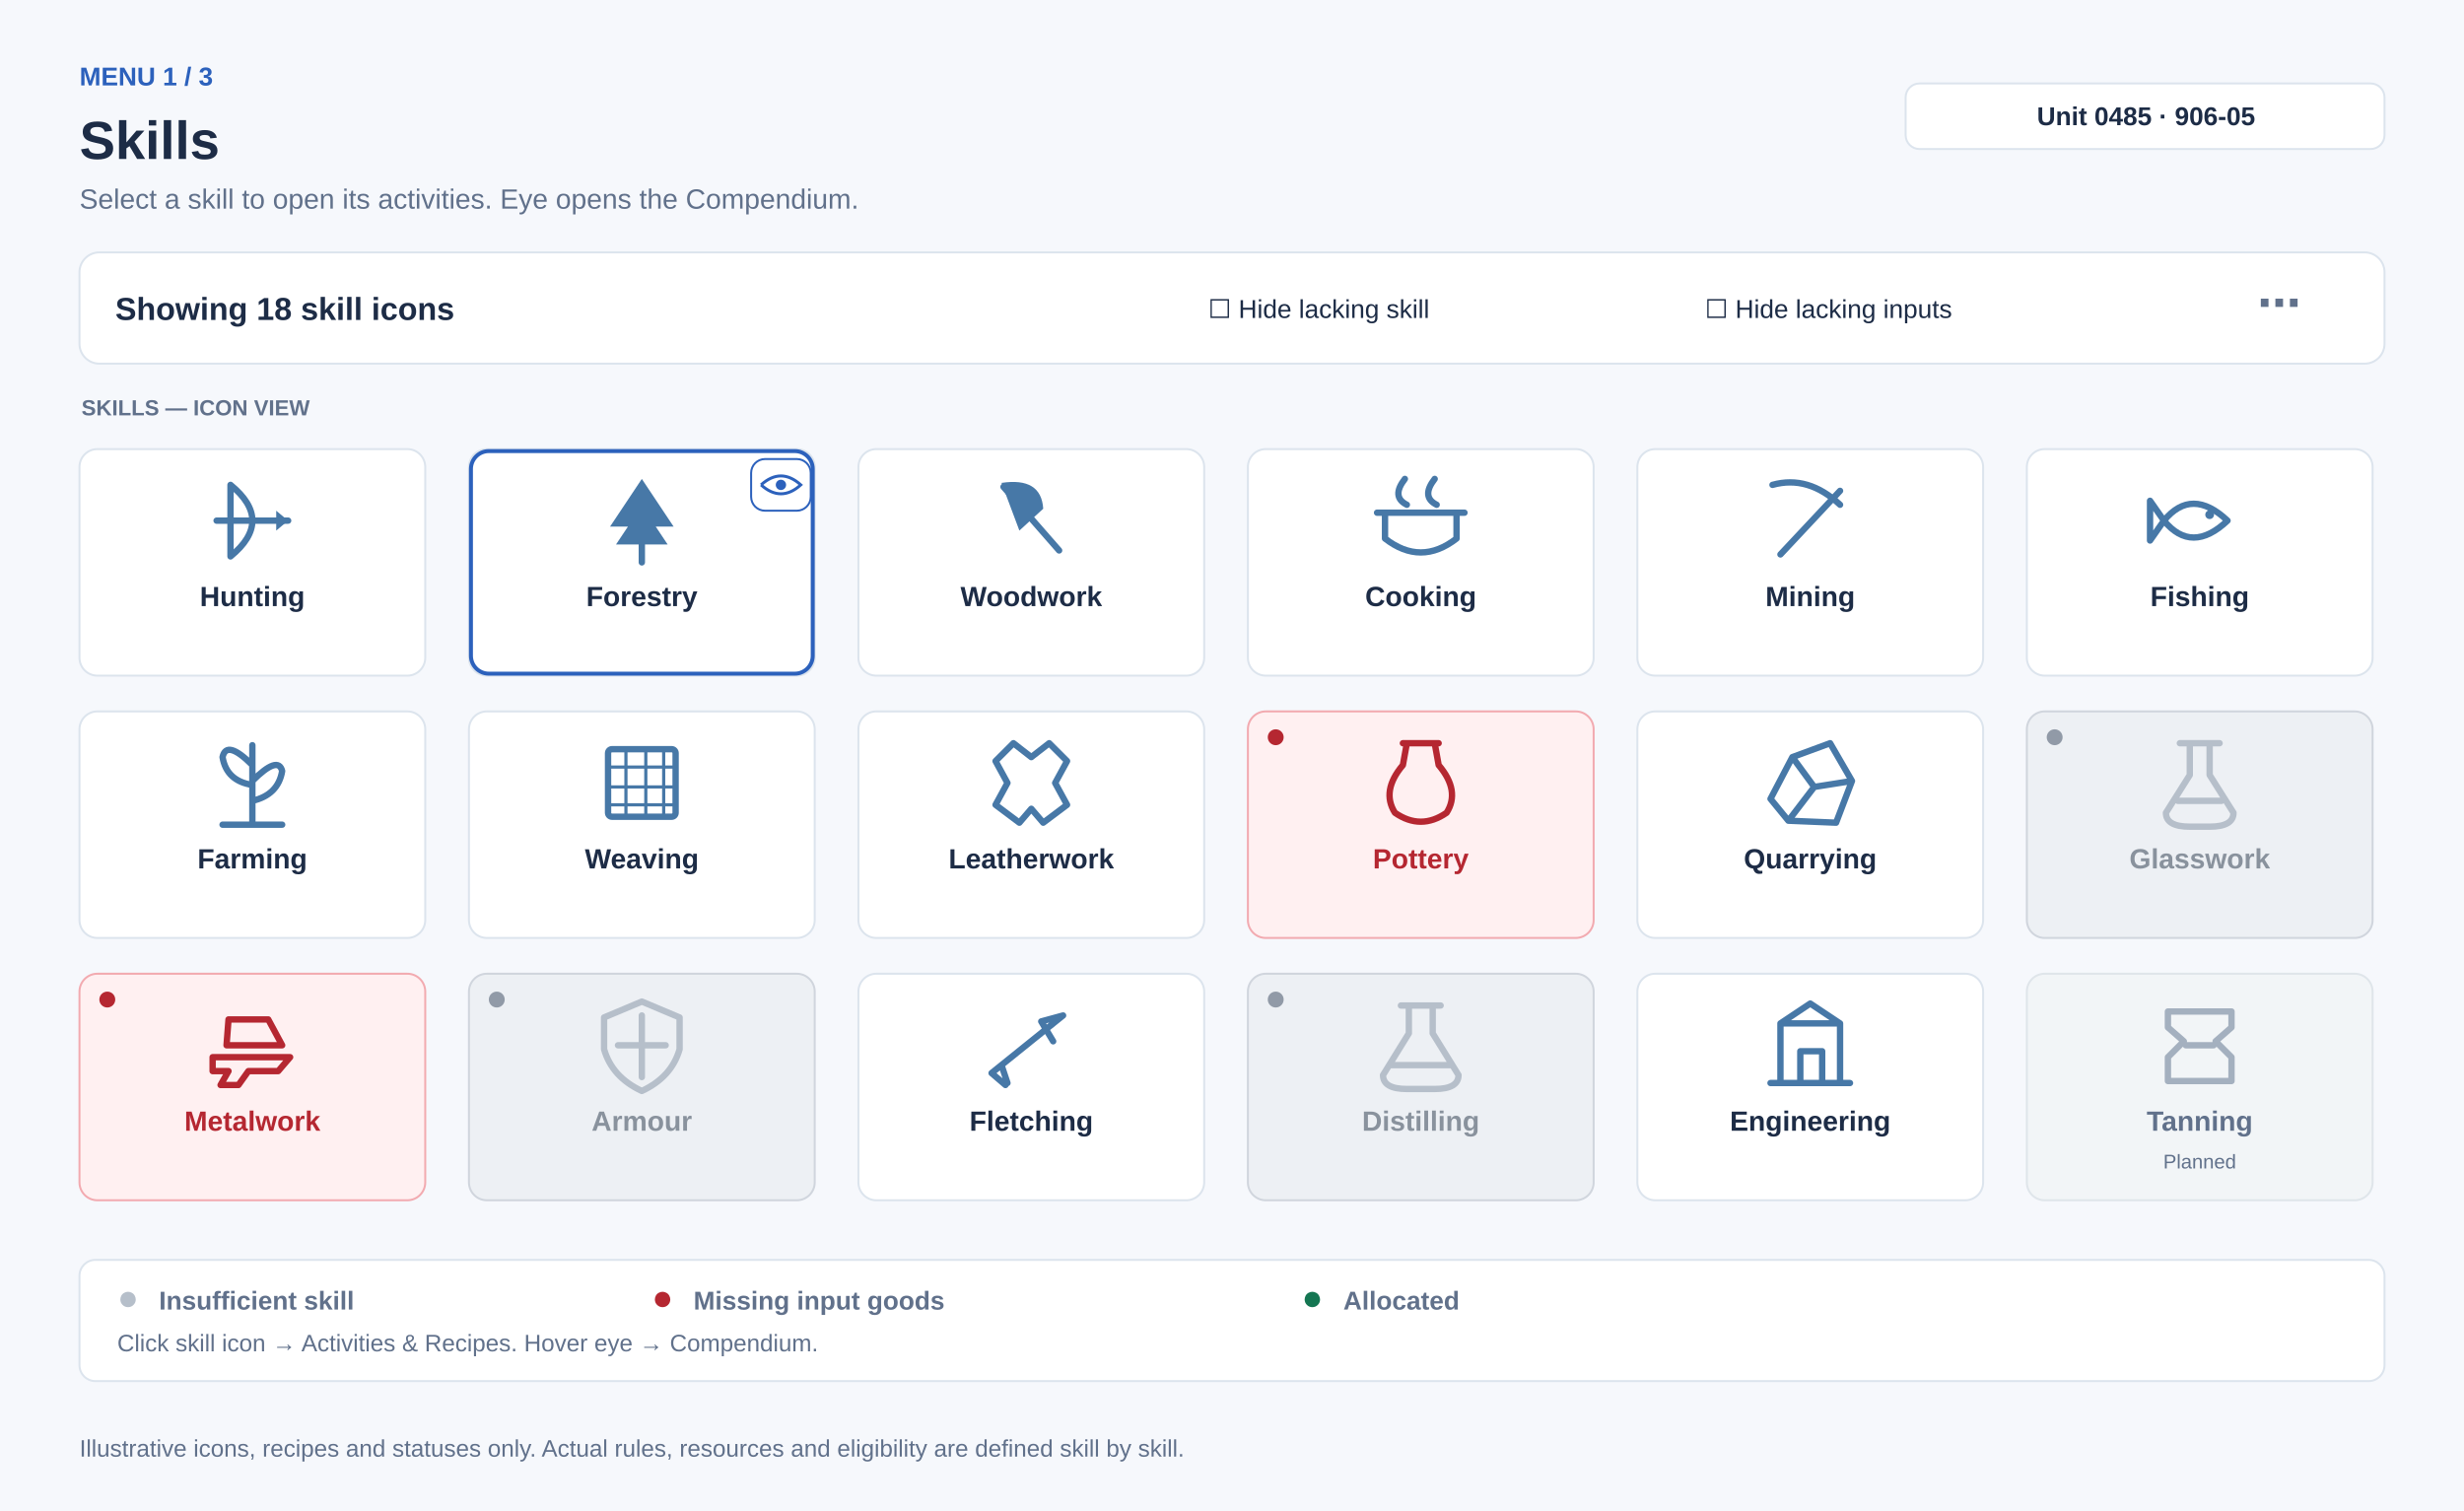
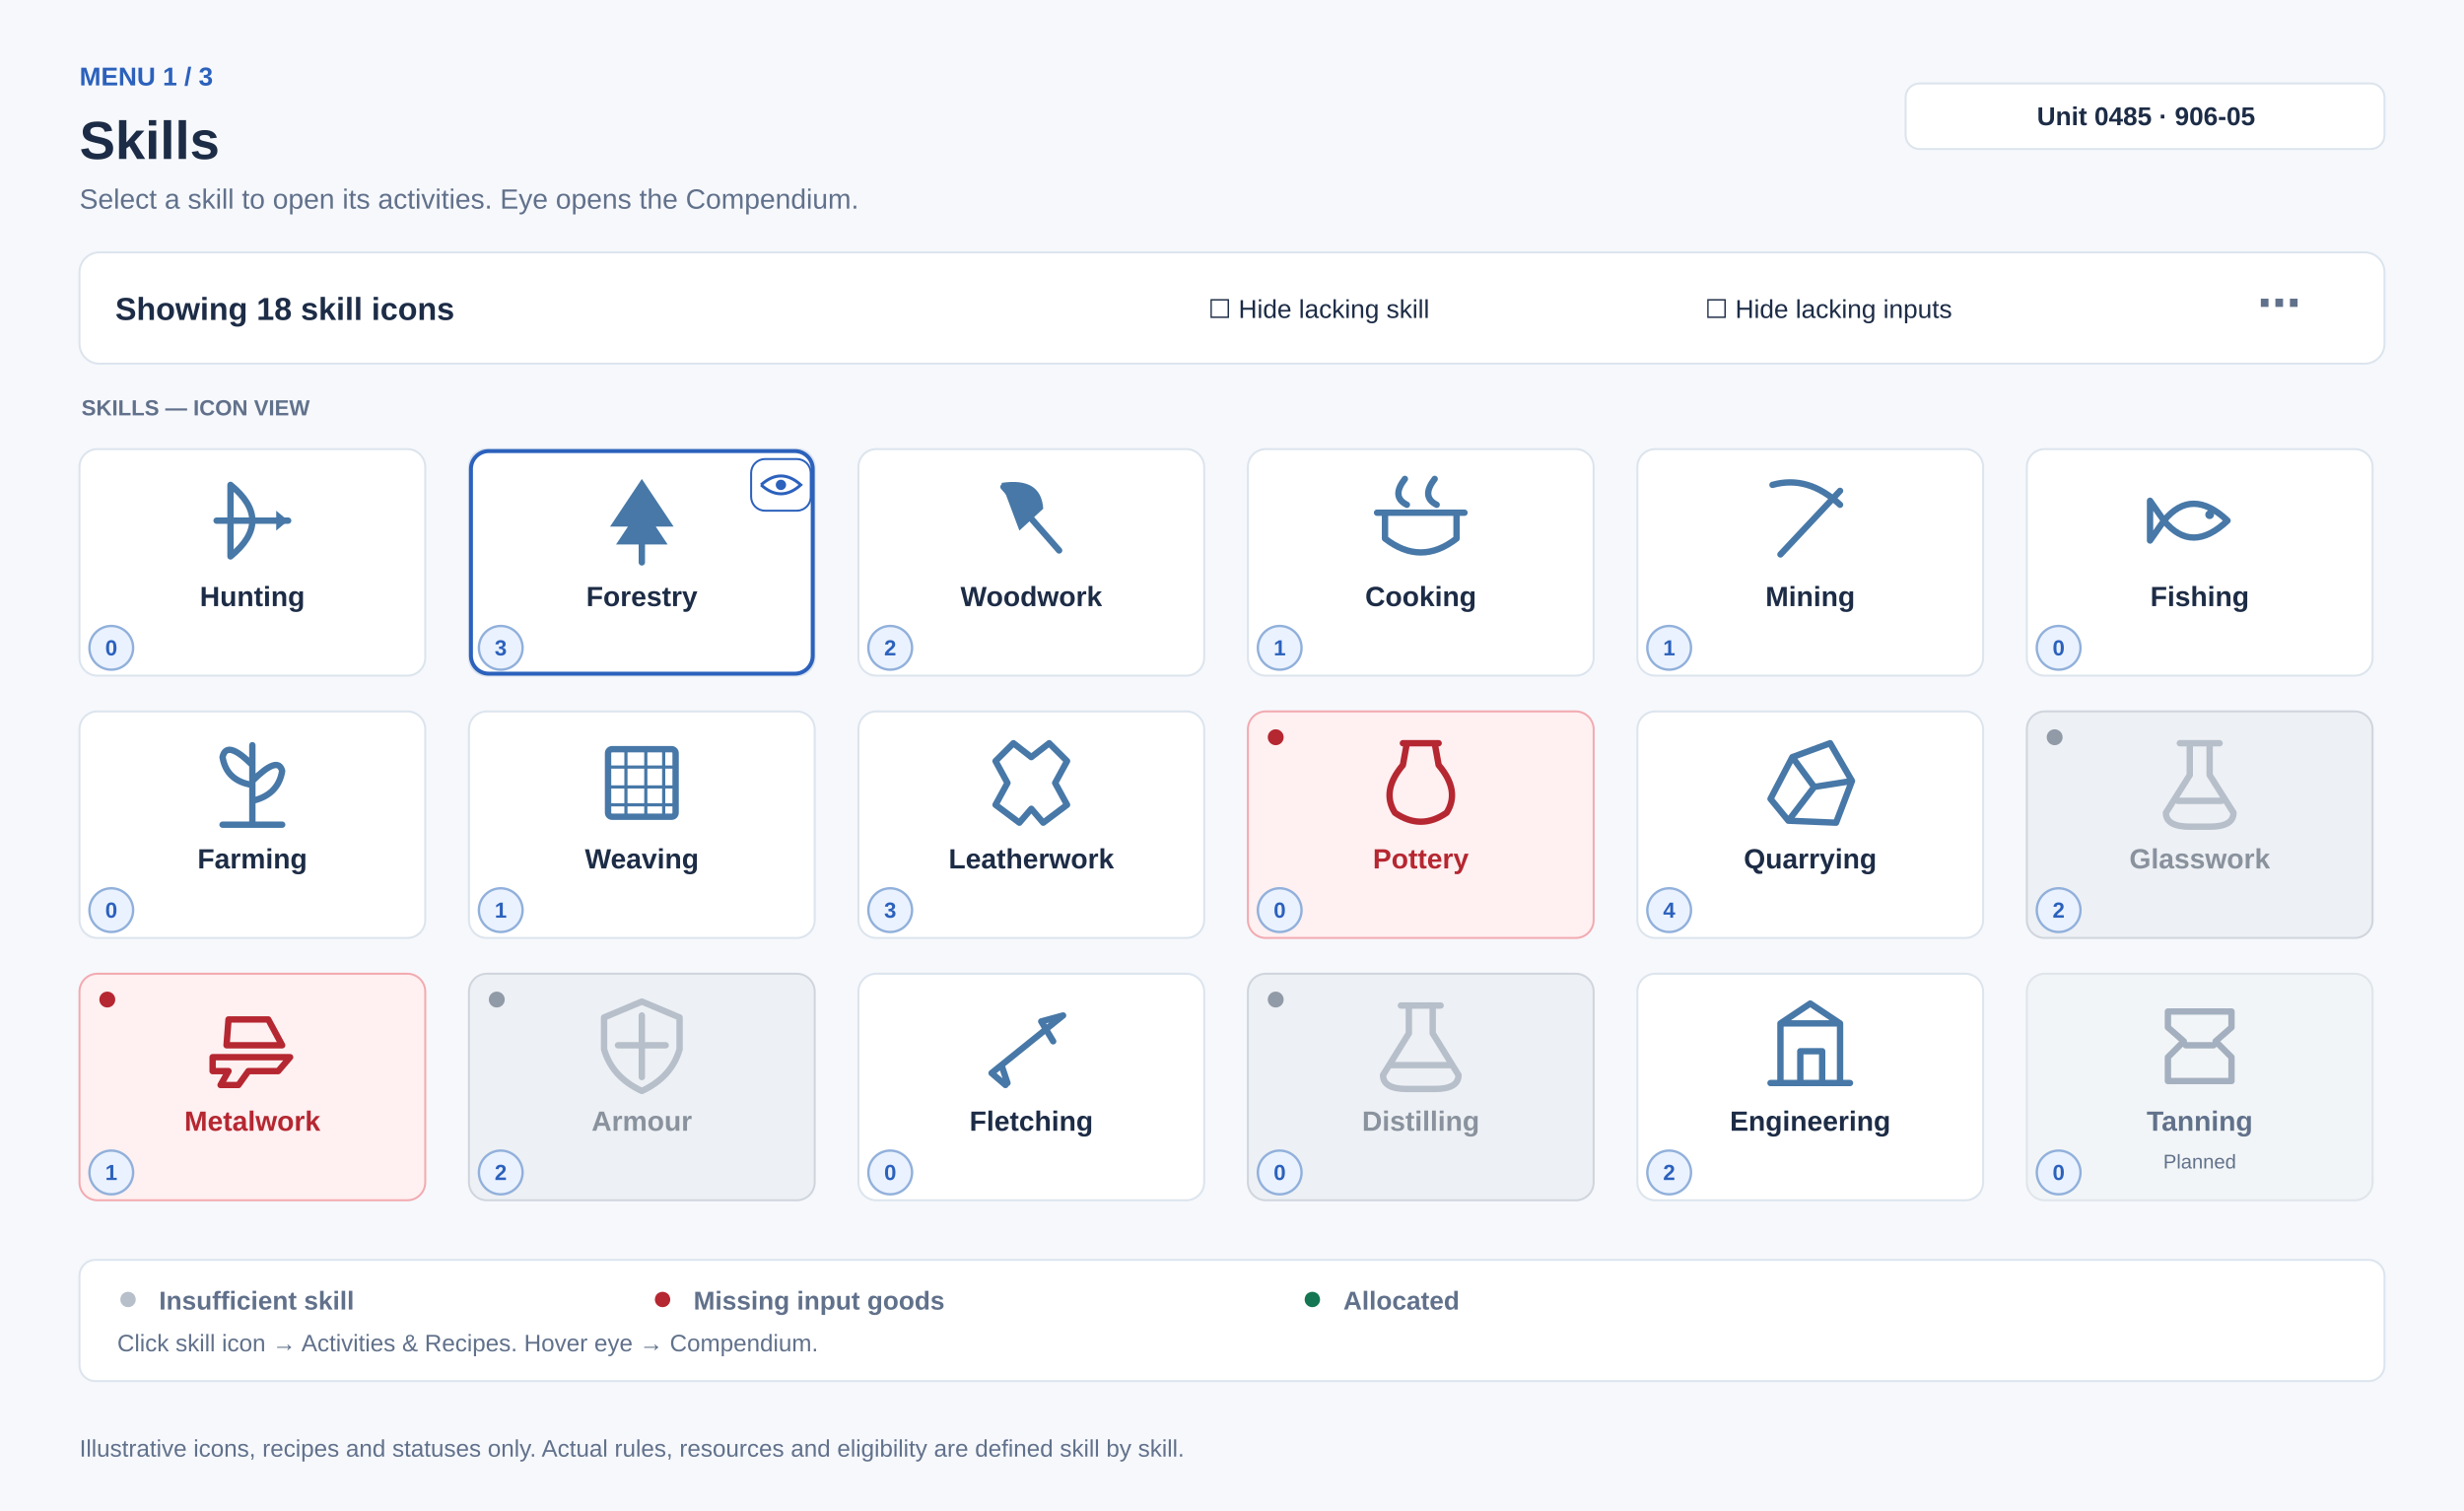
<svg xmlns="http://www.w3.org/2000/svg" width="1240" height="760" viewBox="0 0 1240 760" role="img" aria-labelledby="t d">
  <rect x="0" y="0" width="1240" height="760" rx="0" fill="#f6f8fc" stroke="#f6f8fc" stroke-width="1" />
  <text x="40" y="43" font-size="13" fill="#2c61bc" font-weight="700" text-anchor="start" font-family="Segoe UI,Arial,sans-serif">MENU 1 / 3</text>
  <text x="40" y="80" font-size="27" fill="#1d2c46" font-weight="700" text-anchor="start" font-family="Segoe UI,Arial,sans-serif">Skills</text>
  <text x="40" y="105" font-size="14" fill="#61718b" font-weight="400" text-anchor="start" font-family="Segoe UI,Arial,sans-serif">Select a skill to open its activities. Eye opens the Compendium.</text>
  <rect x="959" y="42" width="241" height="33" rx="7" fill="#ffffff" stroke="#dce4ed" stroke-width="1" />
  <text x="1080" y="63" font-size="13" fill="#1d2c46" font-weight="600" text-anchor="middle" font-family="Segoe UI,Arial,sans-serif">Unit 0485  ·  906-05</text>
  <rect x="40" y="127" width="1160" height="56" rx="10" fill="#ffffff" stroke="#dce4ed" stroke-width="1" />
  <text x="58" y="161" font-size="16" fill="#1d2c46" font-weight="600" text-anchor="start" font-family="Segoe UI,Arial,sans-serif">Showing 18 skill icons</text>
  <text x="608" y="160" font-size="13" fill="#1d2c46" font-weight="500" text-anchor="start" font-family="Segoe UI,Arial,sans-serif">☐ Hide lacking skill</text>
  <text x="858" y="160" font-size="13" fill="#1d2c46" font-weight="500" text-anchor="start" font-family="Segoe UI,Arial,sans-serif">☐ Hide lacking inputs</text>
  <text x="1147" y="160" font-size="22" fill="#61718b" font-weight="600" text-anchor="middle" font-family="Segoe UI,Arial,sans-serif">⋯</text>
  <text x="41" y="209" font-size="11" fill="#61718b" font-weight="700" text-anchor="start" font-family="Segoe UI,Arial,sans-serif">SKILLS — ICON VIEW</text>
  <rect x="40" y="226" width="174" height="114" rx="9" fill="#ffffff" stroke="#dce4ed" stroke-width="1" />
  <g transform="translate(127,262)">
    <path d="M-11 -18 Q11 0 -11 18 M-11 -18 V18 M-18 0 H18" stroke="#4778a7" fill="none" stroke-width="3.2" stroke-linecap="round" stroke-linejoin="round" />
    <path d="M18 0 l-6 -5 v10z" fill="#4778a7" />
  </g>
  <text x="127" y="305" font-size="14" fill="#1d2c46" font-weight="600" text-anchor="middle" font-family="Segoe UI,Arial,sans-serif">Hunting</text>
  <rect x="236" y="226" width="174" height="114" rx="9" fill="#ffffff" stroke="#dce4ed" stroke-width="1" />
  <g transform="translate(323,262)">
    <path d="M0 -21 L-16 3 H-7 L-13 12 H13 L7 3 H16z" fill="#4778a7" />
    <path d="M0 12 V21" stroke="#4778a7" fill="none" stroke-width="3.2" stroke-linecap="round" stroke-linejoin="round" />
  </g>
  <text x="323" y="305" font-size="14" fill="#1d2c46" font-weight="600" text-anchor="middle" font-family="Segoe UI,Arial,sans-serif">Forestry</text>
  <rect x="237" y="227" width="172" height="112" rx="9" fill="none" stroke="#2c61bc" stroke-width="2" />
  <rect x="378" y="231" width="30" height="26" rx="7" fill="#ffffff" stroke="#2c61bc" />
  <path d="M 383 244 Q 393 235 403 244 Q 393 253 383 244" fill="none" stroke="#2c61bc" stroke-width="1.5" />
  <circle cx="393" cy="244" r="2.6" fill="#2c61bc" />
  <rect x="432" y="226" width="174" height="114" rx="9" fill="#ffffff" stroke="#dce4ed" stroke-width="1" />
  <g transform="translate(519,262)">
    <path d="M-14 -17 L14 15" stroke="#4778a7" fill="none" stroke-width="3.2" stroke-linecap="round" stroke-linejoin="round" />
    <path d="M-15 -19 Q5 -22 6 -6 L-6 5z" fill="#4778a7" />
  </g>
  <text x="519" y="305" font-size="14" fill="#1d2c46" font-weight="600" text-anchor="middle" font-family="Segoe UI,Arial,sans-serif">Woodwork</text>
  <rect x="628" y="226" width="174" height="114" rx="9" fill="#ffffff" stroke="#dce4ed" stroke-width="1" />
  <g transform="translate(715,262)">
    <path d="M-18 -4 H18 V9 Q0 23 -18 9z M-22 -4 H22 M-8 -21 Q-15 -12 -7 -8 M7 -21 Q0 -12 8 -8" stroke="#4778a7" fill="none" stroke-width="3.2" stroke-linecap="round" stroke-linejoin="round" />
  </g>
  <text x="715" y="305" font-size="14" fill="#1d2c46" font-weight="600" text-anchor="middle" font-family="Segoe UI,Arial,sans-serif">Cooking</text>
  <rect x="824" y="226" width="174" height="114" rx="9" fill="#ffffff" stroke="#dce4ed" stroke-width="1" />
  <g transform="translate(911,262)">
    <path d="M-15 17 L15 -15 M-19 -18 Q-1 -23 15 -8" stroke="#4778a7" fill="none" stroke-width="3.2" stroke-linecap="round" stroke-linejoin="round" />
  </g>
  <text x="911" y="305" font-size="14" fill="#1d2c46" font-weight="600" text-anchor="middle" font-family="Segoe UI,Arial,sans-serif">Mining</text>
  <rect x="1020" y="226" width="174" height="114" rx="9" fill="#ffffff" stroke="#dce4ed" stroke-width="1" />
  <g transform="translate(1107,262)">
    <path d="M-18 0 Q-4 -17 14 0 Q-4 17 -18 0 L-25 -10 V10z" stroke="#4778a7" fill="none" stroke-width="3.2" stroke-linecap="round" stroke-linejoin="round" />
    <circle cx="5" cy="-3" r="2.2" fill="#4778a7" />
  </g>
  <text x="1107" y="305" font-size="14" fill="#1d2c46" font-weight="600" text-anchor="middle" font-family="Segoe UI,Arial,sans-serif">Fishing</text>
  <rect x="40" y="358" width="174" height="114" rx="9" fill="#ffffff" stroke="#dce4ed" stroke-width="1" />
  <g transform="translate(127,394)">
    <path d="M0 21 V-19 M0 -9 Q-13 -22 -15 -13 Q-13 -1 0 1 M0 -1 Q13 -14 15 -6 Q13 6 0 9 M-15 21 H15" stroke="#4778a7" fill="none" stroke-width="3.2" stroke-linecap="round" stroke-linejoin="round" />
  </g>
  <text x="127" y="437" font-size="14" fill="#1d2c46" font-weight="600" text-anchor="middle" font-family="Segoe UI,Arial,sans-serif">Farming</text>
  <rect x="236" y="358" width="174" height="114" rx="9" fill="#ffffff" stroke="#dce4ed" stroke-width="1" />
  <g transform="translate(323,394)">
    <rect x="-17" y="-17" width="34" height="34" rx="2" stroke="#4778a7" fill="none" stroke-width="3.2" stroke-linecap="round" stroke-linejoin="round" />
    <path d="M-8 -17 V17 M2 -17 V17 M11 -17 V17 M-17 -8 H17 M-17 2 H17 M-17 11 H17" stroke="#4778a7" stroke-width="1.6" />
  </g>
  <text x="323" y="437" font-size="14" fill="#1d2c46" font-weight="600" text-anchor="middle" font-family="Segoe UI,Arial,sans-serif">Weaving</text>
  <rect x="432" y="358" width="174" height="114" rx="9" fill="#ffffff" stroke="#dce4ed" stroke-width="1" />
  <g transform="translate(519,394)">
    <path d="M-9 -20 L0 -13 L9 -20 L18 -11 L12 0 L18 11 L6 20 L0 13 L-6 20 L-18 11 L-12 0 L-18 -11z" stroke="#4778a7" fill="none" stroke-width="3.2" stroke-linecap="round" stroke-linejoin="round" />
  </g>
  <text x="519" y="437" font-size="14" fill="#1d2c46" font-weight="600" text-anchor="middle" font-family="Segoe UI,Arial,sans-serif">Leatherwork</text>
  <rect x="628" y="358" width="174" height="114" rx="9" fill="#fff0f1" stroke="#f2aab0" stroke-width="1" />
  <g transform="translate(715,394)">
    <path d="M-9 -20 H9 M-7 -20 L-9 -9 Q-20 4 -13 15 Q0 24 13 15 Q20 4 9 -9 L7 -20" stroke="#b52731" fill="none" stroke-width="3.2" stroke-linecap="round" stroke-linejoin="round" />
  </g>
  <text x="715" y="437" font-size="14" fill="#b52731" font-weight="600" text-anchor="middle" font-family="Segoe UI,Arial,sans-serif">Pottery</text>
  <circle cx="642" cy="371" r="4" fill="#b52731" />
  <rect x="824" y="358" width="174" height="114" rx="9" fill="#ffffff" stroke="#dce4ed" stroke-width="1" />
  <g transform="translate(911,394)">
    <path d="M-20 8 L-9 -13 L10 -20 L21 -1 L13 20 L-11 19z M-9 -13 L2 2 L21 -1 M2 2 L-11 19" stroke="#4778a7" fill="none" stroke-width="3.2" stroke-linecap="round" stroke-linejoin="round" />
  </g>
  <text x="911" y="437" font-size="14" fill="#1d2c46" font-weight="600" text-anchor="middle" font-family="Segoe UI,Arial,sans-serif">Quarrying</text>
  <rect x="1020" y="358" width="174" height="114" rx="9" fill="#edf0f4" stroke="#d0d5dd" stroke-width="1" />
  <g transform="translate(1107,394)">
    <path d="M-10 -20 H10 M-5 -20 V-4 L-17 15 Q-17 22 -5 22 H5 Q17 22 17 15 L5 -4 V-20 M-11 9 H11" stroke="#b6bfca" fill="none" stroke-width="3.2" stroke-linecap="round" stroke-linejoin="round" />
  </g>
  <text x="1107" y="437" font-size="14" fill="#89929d" font-weight="600" text-anchor="middle" font-family="Segoe UI,Arial,sans-serif">Glasswork</text>
  <circle cx="1034" cy="371" r="4" fill="#919aa7" />
  <rect x="40" y="490" width="174" height="114" rx="9" fill="#fff0f1" stroke="#f2aab0" stroke-width="1" />
  <g transform="translate(127,526)">
    <path d="M-20 6 H19 L13 13 H-2 L-7 20 H-16 L-12 13 H-20z M-12 -13 H8 L15 0 H-13z" stroke="#b52731" fill="none" stroke-width="3.2" stroke-linecap="round" stroke-linejoin="round" />
  </g>
  <text x="127" y="569" font-size="14" fill="#b52731" font-weight="600" text-anchor="middle" font-family="Segoe UI,Arial,sans-serif">Metalwork</text>
  <circle cx="54" cy="503" r="4" fill="#b52731" />
  <rect x="236" y="490" width="174" height="114" rx="9" fill="#edf0f4" stroke="#d0d5dd" stroke-width="1" />
  <g transform="translate(323,526)">
    <path d="M0 -22 L19 -14 V2 Q15 16 0 23 Q-15 16 -19 2 V-14z M0 -15 V16 M-12 0 H12" stroke="#b6bfca" fill="none" stroke-width="3.2" stroke-linecap="round" stroke-linejoin="round" />
  </g>
  <text x="323" y="569" font-size="14" fill="#89929d" font-weight="600" text-anchor="middle" font-family="Segoe UI,Arial,sans-serif">Armour</text>
  <circle cx="250" cy="503" r="4" fill="#919aa7" />
  <rect x="432" y="490" width="174" height="114" rx="9" fill="#ffffff" stroke="#dce4ed" stroke-width="1" />
  <g transform="translate(519,526)">
    <path d="M-20 14 L16 -15 M16 -15 L5 -12 L11 -2 M-15 10 L-12 19 M-20 14 L-13 20" stroke="#4778a7" fill="none" stroke-width="3.2" stroke-linecap="round" stroke-linejoin="round" />
  </g>
  <text x="519" y="569" font-size="14" fill="#1d2c46" font-weight="600" text-anchor="middle" font-family="Segoe UI,Arial,sans-serif">Fletching</text>
  <rect x="628" y="490" width="174" height="114" rx="9" fill="#edf0f4" stroke="#d0d5dd" stroke-width="1" />
  <g transform="translate(715,526)">
    <path d="M-10 -20 H10 M-6 -20 V-6 L-19 15 Q-19 22 -7 22 H7 Q19 22 19 15 L6 -6 V-20 M-15 10 H15" stroke="#b6bfca" fill="none" stroke-width="3.2" stroke-linecap="round" stroke-linejoin="round" />
  </g>
  <text x="715" y="569" font-size="14" fill="#89929d" font-weight="600" text-anchor="middle" font-family="Segoe UI,Arial,sans-serif">Distilling</text>
  <circle cx="642" cy="503" r="4" fill="#919aa7" />
  <rect x="824" y="490" width="174" height="114" rx="9" fill="#ffffff" stroke="#dce4ed" stroke-width="1" />
  <g transform="translate(911,526)">
    <path d="M-20 19 H20 M-15 19 V-11 L0 -21 L15 -11 V19 M-5 19 V3 H6 V19 M-15 -11 H15" stroke="#4778a7" fill="none" stroke-width="3.2" stroke-linecap="round" stroke-linejoin="round" />
  </g>
  <text x="911" y="569" font-size="14" fill="#1d2c46" font-weight="600" text-anchor="middle" font-family="Segoe UI,Arial,sans-serif">Engineering</text>
  <rect x="1020" y="490" width="174" height="114" rx="9" fill="#f2f5f7" stroke="#dfe5ea" stroke-width="1" />
  <g transform="translate(1107,526)">
    <path d="M-16 -17 H16 V-9 L8 -2 L16 6 V18 H-16 V6 L-8 -2 L-16 -9z M-7 0 H7" stroke="#a4b0bf" fill="none" stroke-width="3.2" stroke-linecap="round" stroke-linejoin="round" />
  </g>
  <text x="1107" y="569" font-size="14" fill="#61718b" font-weight="600" text-anchor="middle" font-family="Segoe UI,Arial,sans-serif">Tanning</text>
  <text x="1107" y="588" font-size="10" fill="#61718b" font-weight="500" text-anchor="middle" font-family="Segoe UI,Arial,sans-serif">Planned</text>
+   <g aria-label="Illustrative skill level 0">
+     <circle cx="56" cy="326" r="11" fill="#eaf2ff" stroke="#91b0db" stroke-width="1.2" />
+     <text x="56" y="329.8" fill="#2c61bc" font-family="Segoe UI,Arial,sans-serif" font-weight="700" font-size="11" text-anchor="middle">0</text>
+   </g>
+   <g aria-label="Illustrative skill level 3">
+     <circle cx="252" cy="326" r="11" fill="#eaf2ff" stroke="#91b0db" stroke-width="1.2" />
+     <text x="252" y="329.8" fill="#2c61bc" font-family="Segoe UI,Arial,sans-serif" font-weight="700" font-size="11" text-anchor="middle">3</text>
+   </g>
+   <g aria-label="Illustrative skill level 2">
+     <circle cx="448" cy="326" r="11" fill="#eaf2ff" stroke="#91b0db" stroke-width="1.2" />
+     <text x="448" y="329.8" fill="#2c61bc" font-family="Segoe UI,Arial,sans-serif" font-weight="700" font-size="11" text-anchor="middle">2</text>
+   </g>
+   <g aria-label="Illustrative skill level 1">
+     <circle cx="644" cy="326" r="11" fill="#eaf2ff" stroke="#91b0db" stroke-width="1.2" />
+     <text x="644" y="329.8" fill="#2c61bc" font-family="Segoe UI,Arial,sans-serif" font-weight="700" font-size="11" text-anchor="middle">1</text>
+   </g>
+   <g aria-label="Illustrative skill level 1">
+     <circle cx="840" cy="326" r="11" fill="#eaf2ff" stroke="#91b0db" stroke-width="1.2" />
+     <text x="840" y="329.8" fill="#2c61bc" font-family="Segoe UI,Arial,sans-serif" font-weight="700" font-size="11" text-anchor="middle">1</text>
+   </g>
+   <g aria-label="Illustrative skill level 0">
+     <circle cx="1036" cy="326" r="11" fill="#eaf2ff" stroke="#91b0db" stroke-width="1.2" />
+     <text x="1036" y="329.8" fill="#2c61bc" font-family="Segoe UI,Arial,sans-serif" font-weight="700" font-size="11" text-anchor="middle">0</text>
+   </g>
+   <g aria-label="Illustrative skill level 0">
+     <circle cx="56" cy="458" r="11" fill="#eaf2ff" stroke="#91b0db" stroke-width="1.2" />
+     <text x="56" y="461.8" fill="#2c61bc" font-family="Segoe UI,Arial,sans-serif" font-weight="700" font-size="11" text-anchor="middle">0</text>
+   </g>
+   <g aria-label="Illustrative skill level 1">
+     <circle cx="252" cy="458" r="11" fill="#eaf2ff" stroke="#91b0db" stroke-width="1.2" />
+     <text x="252" y="461.8" fill="#2c61bc" font-family="Segoe UI,Arial,sans-serif" font-weight="700" font-size="11" text-anchor="middle">1</text>
+   </g>
+   <g aria-label="Illustrative skill level 3">
+     <circle cx="448" cy="458" r="11" fill="#eaf2ff" stroke="#91b0db" stroke-width="1.2" />
+     <text x="448" y="461.8" fill="#2c61bc" font-family="Segoe UI,Arial,sans-serif" font-weight="700" font-size="11" text-anchor="middle">3</text>
+   </g>
+   <g aria-label="Illustrative skill level 0">
+     <circle cx="644" cy="458" r="11" fill="#eaf2ff" stroke="#91b0db" stroke-width="1.2" />
+     <text x="644" y="461.8" fill="#2c61bc" font-family="Segoe UI,Arial,sans-serif" font-weight="700" font-size="11" text-anchor="middle">0</text>
+   </g>
+   <g aria-label="Illustrative skill level 4">
+     <circle cx="840" cy="458" r="11" fill="#eaf2ff" stroke="#91b0db" stroke-width="1.2" />
+     <text x="840" y="461.8" fill="#2c61bc" font-family="Segoe UI,Arial,sans-serif" font-weight="700" font-size="11" text-anchor="middle">4</text>
+   </g>
+   <g aria-label="Illustrative skill level 2">
+     <circle cx="1036" cy="458" r="11" fill="#eaf2ff" stroke="#91b0db" stroke-width="1.2" />
+     <text x="1036" y="461.8" fill="#2c61bc" font-family="Segoe UI,Arial,sans-serif" font-weight="700" font-size="11" text-anchor="middle">2</text>
+   </g>
+   <g aria-label="Illustrative skill level 1">
+     <circle cx="56" cy="590" r="11" fill="#eaf2ff" stroke="#91b0db" stroke-width="1.2" />
+     <text x="56" y="593.8" fill="#2c61bc" font-family="Segoe UI,Arial,sans-serif" font-weight="700" font-size="11" text-anchor="middle">1</text>
+   </g>
+   <g aria-label="Illustrative skill level 2">
+     <circle cx="252" cy="590" r="11" fill="#eaf2ff" stroke="#91b0db" stroke-width="1.2" />
+     <text x="252" y="593.8" fill="#2c61bc" font-family="Segoe UI,Arial,sans-serif" font-weight="700" font-size="11" text-anchor="middle">2</text>
+   </g>
+   <g aria-label="Illustrative skill level 0">
+     <circle cx="448" cy="590" r="11" fill="#eaf2ff" stroke="#91b0db" stroke-width="1.2" />
+     <text x="448" y="593.8" fill="#2c61bc" font-family="Segoe UI,Arial,sans-serif" font-weight="700" font-size="11" text-anchor="middle">0</text>
+   </g>
+   <g aria-label="Illustrative skill level 0">
+     <circle cx="644" cy="590" r="11" fill="#eaf2ff" stroke="#91b0db" stroke-width="1.2" />
+     <text x="644" y="593.8" fill="#2c61bc" font-family="Segoe UI,Arial,sans-serif" font-weight="700" font-size="11" text-anchor="middle">0</text>
+   </g>
+   <g aria-label="Illustrative skill level 2">
+     <circle cx="840" cy="590" r="11" fill="#eaf2ff" stroke="#91b0db" stroke-width="1.2" />
+     <text x="840" y="593.8" fill="#2c61bc" font-family="Segoe UI,Arial,sans-serif" font-weight="700" font-size="11" text-anchor="middle">2</text>
+   </g>
+   <g aria-label="Illustrative skill level 0">
+     <circle cx="1036" cy="590" r="11" fill="#eaf2ff" stroke="#91b0db" stroke-width="1.2" />
+     <text x="1036" y="593.8" fill="#2c61bc" font-family="Segoe UI,Arial,sans-serif" font-weight="700" font-size="11" text-anchor="middle">0</text>
+   </g>
  <rect x="40" y="634" width="1160" height="61" rx="8" fill="#ffffff" stroke="#dce4ed" stroke-width="1" />
  <text x="59" y="659" font-size="18" fill="#b6bfca" font-weight="700" text-anchor="start" font-family="Segoe UI,Arial,sans-serif">●</text>
  <text x="80" y="659" font-size="13" fill="#61718b" font-weight="550" text-anchor="start" font-family="Segoe UI,Arial,sans-serif">Insufficient skill</text>
  <text x="328" y="659" font-size="18" fill="#b52731" font-weight="700" text-anchor="start" font-family="Segoe UI,Arial,sans-serif">●</text>
  <text x="349" y="659" font-size="13" fill="#61718b" font-weight="550" text-anchor="start" font-family="Segoe UI,Arial,sans-serif">Missing input goods</text>
  <text x="655" y="659" font-size="18" fill="#147652" font-weight="700" text-anchor="start" font-family="Segoe UI,Arial,sans-serif">●</text>
  <text x="676" y="659" font-size="13" fill="#61718b" font-weight="550" text-anchor="start" font-family="Segoe UI,Arial,sans-serif">Allocated</text>
  <text x="59" y="680" font-size="12" fill="#61718b" font-weight="400" text-anchor="start" font-family="Segoe UI,Arial,sans-serif">Click skill icon → Activities &amp; Recipes. Hover eye → Compendium.</text>
  <text x="40" y="733" font-size="12" fill="#61718b" font-weight="400" text-anchor="start" font-family="Segoe UI,Arial,sans-serif">Illustrative icons, recipes and statuses only. Actual rules, resources and eligibility are defined skill by skill.</text>
</svg>
